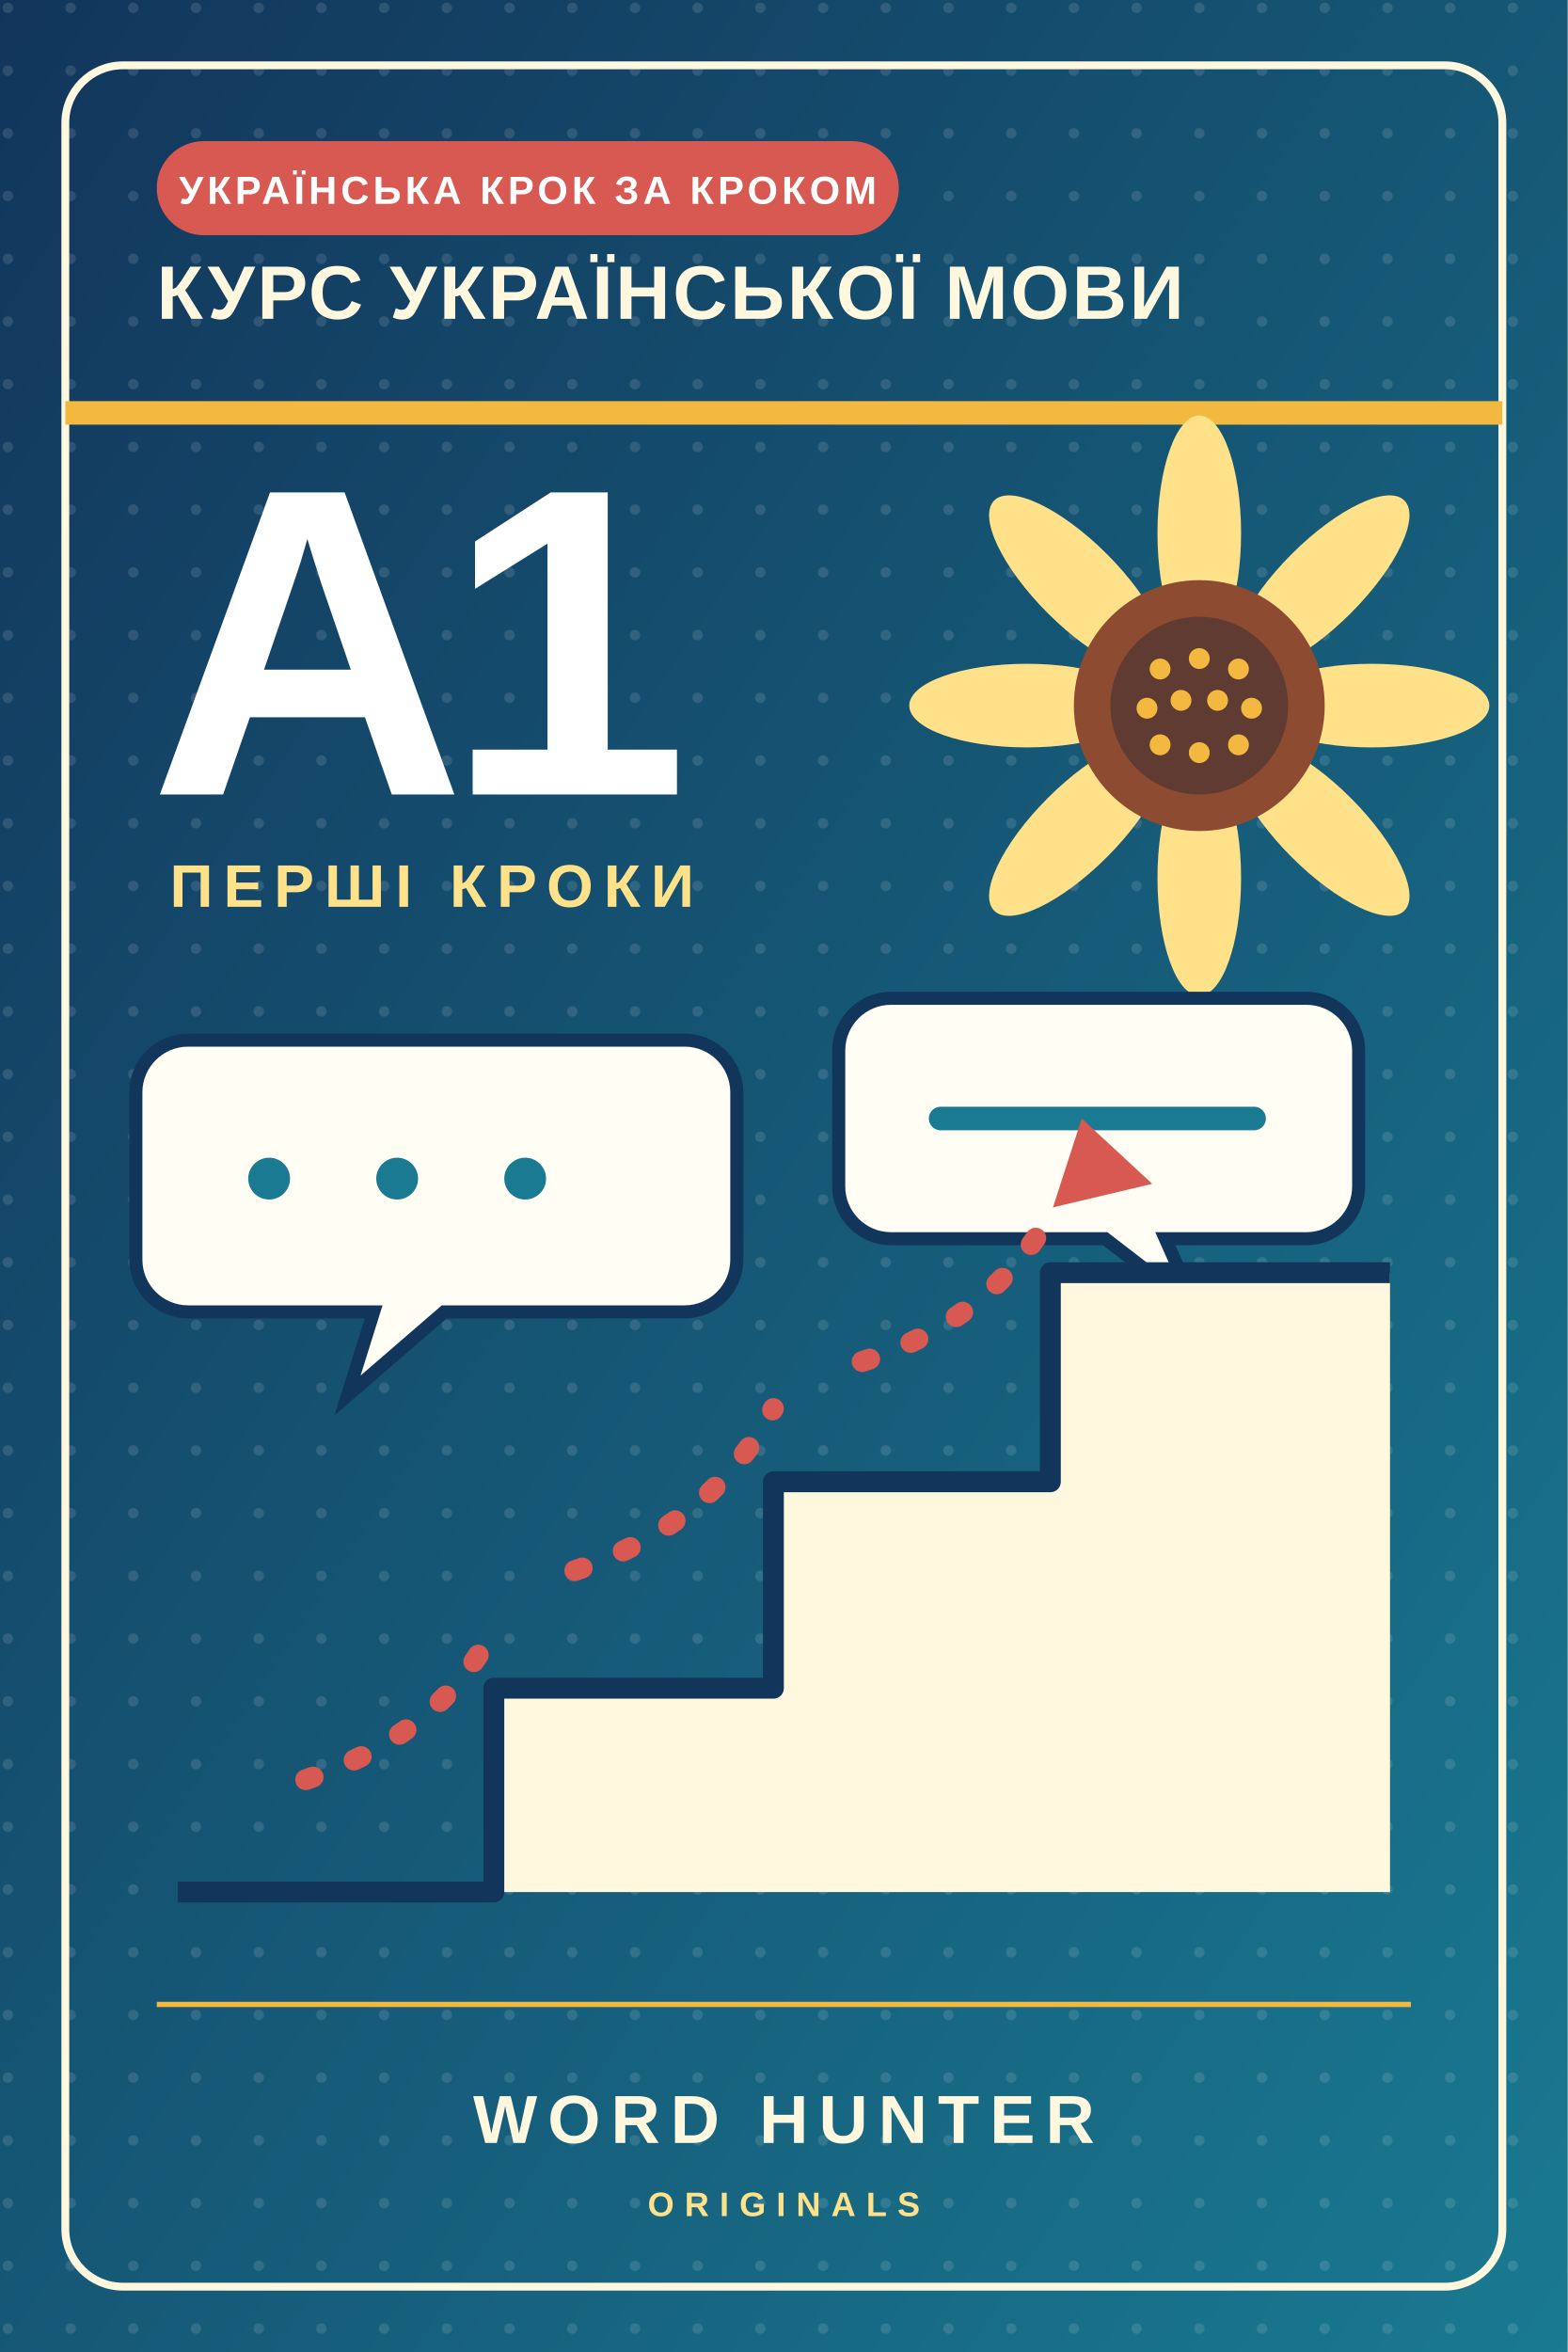
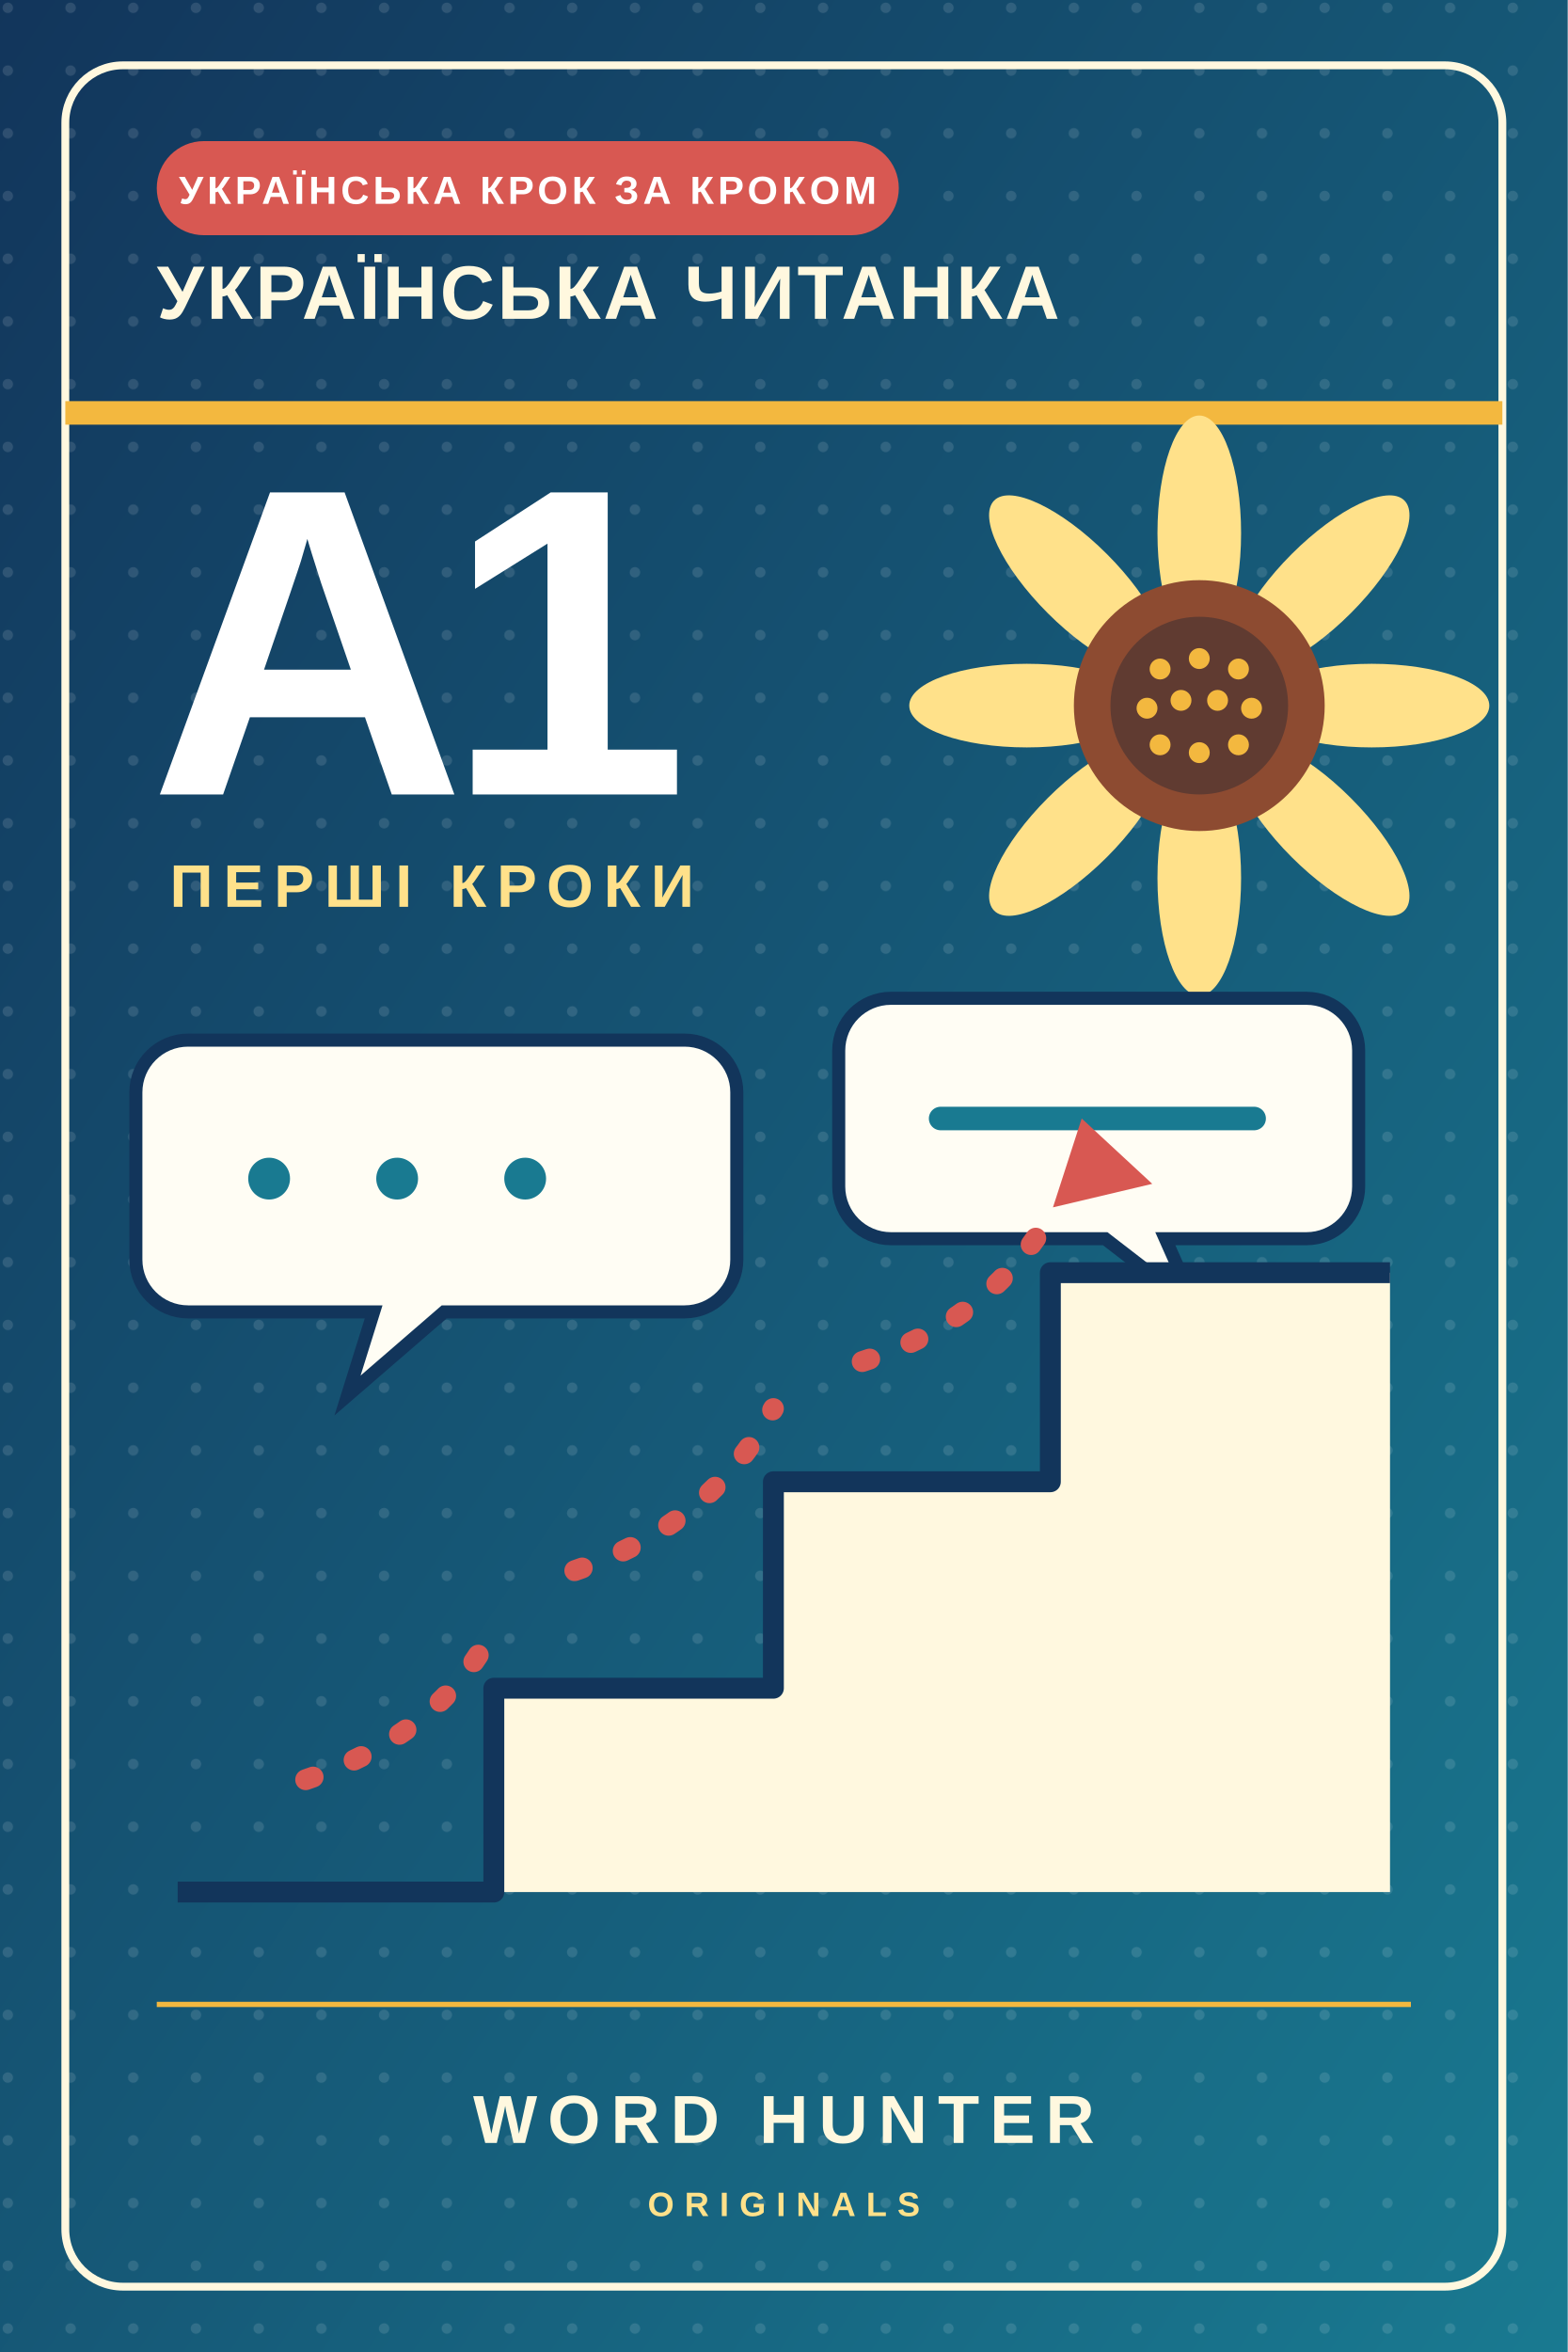
<svg xmlns="http://www.w3.org/2000/svg" width="600" height="900" viewBox="0 0 600 900" role="img" aria-labelledby="title desc">
  <defs>
    <linearGradient id="a1-bg" x1="0" y1="0" x2="1" y2="1">
      <stop offset="0" stop-color="#12355b" />
      <stop offset="1" stop-color="#197a91" />
    </linearGradient>
    <linearGradient id="a1-gold" x1="0" y1="0" x2="0" y2="1">
      <stop offset="0" stop-color="#ffe89a" />
      <stop offset="1" stop-color="#f3b83f" />
    </linearGradient>
    <pattern id="a1-dots" width="24" height="24" patternUnits="userSpaceOnUse">
      <circle cx="3" cy="3" r="2" fill="#ffffff" opacity=".12" />
    </pattern>
  </defs>
  <rect width="600" height="900" fill="url(#a1-bg)" />
  <rect width="600" height="900" fill="url(#a1-dots)" />
  <rect x="25" y="25" width="550" height="850" rx="22" fill="none" stroke="#fff8df" stroke-width="3" />
  <path d="M25 158H575" stroke="#f3b83f" stroke-width="9" />
  <rect x="60" y="54" width="284" height="36" rx="18" fill="#d85852" />
  <text x="202" y="78" fill="#ffffff" text-anchor="middle" font-family="Arial, Helvetica, sans-serif" font-size="15" font-weight="700" letter-spacing="1.5">УКРАЇНСЬКА КРОК ЗА КРОКОМ</text>
-   <text x="60" y="122" fill="#fff8df" font-family="Arial, Helvetica, sans-serif" font-size="29" font-weight="700" letter-spacing="1">КУРС УКРАЇНСЬКОЇ МОВИ</text>
+   <text x="60" y="122" fill="#fff8df" font-family="Arial, Helvetica, sans-serif" font-size="29" font-weight="700" letter-spacing="1">УКРАЇНСЬКА ЧИТАНКА</text>
  <text x="57" y="304" fill="#ffffff" font-family="Arial, Helvetica, sans-serif" font-size="168" font-weight="900" letter-spacing="-8">A1</text>
  <text x="65" y="347" fill="#ffe18a" font-family="Arial, Helvetica, sans-serif" font-size="23" font-weight="700" letter-spacing="4">ПЕРШІ КРОКИ</text>
  <g transform="translate(459 270)">
    <g fill="#ffe18a">
      <ellipse rx="16" ry="45" transform="rotate(0) translate(0 -66)" />
      <ellipse rx="16" ry="45" transform="rotate(45) translate(0 -66)" />
      <ellipse rx="16" ry="45" transform="rotate(90) translate(0 -66)" />
      <ellipse rx="16" ry="45" transform="rotate(135) translate(0 -66)" />
      <ellipse rx="16" ry="45" transform="rotate(180) translate(0 -66)" />
      <ellipse rx="16" ry="45" transform="rotate(225) translate(0 -66)" />
      <ellipse rx="16" ry="45" transform="rotate(270) translate(0 -66)" />
      <ellipse rx="16" ry="45" transform="rotate(315) translate(0 -66)" />
    </g>
    <circle r="48" fill="#8d4b31" />
    <circle r="34" fill="#603b31" />
    <g fill="#f3b83f">
      <circle cx="-15" cy="-14" r="4" />
      <circle cx="0" cy="-18" r="4" />
      <circle cx="15" cy="-14" r="4" />
      <circle cx="-20" cy="1" r="4" />
      <circle cx="-7" cy="-2" r="4" />
      <circle cx="7" cy="-2" r="4" />
      <circle cx="20" cy="1" r="4" />
      <circle cx="-15" cy="15" r="4" />
      <circle cx="0" cy="18" r="4" />
      <circle cx="15" cy="15" r="4" />
    </g>
  </g>
  <g fill="#fffdf4" stroke="#12355b" stroke-width="5">
    <path d="M72 398h190a20 20 0 0 1 20 20v64a20 20 0 0 1-20 20h-92l-37 32 10-32H72a20 20 0 0 1-20-20v-64a20 20 0 0 1 20-20z" />
    <path d="M341 382h159a20 20 0 0 1 20 20v52a20 20 0 0 1-20 20h-54l12 27-35-27h-82a20 20 0 0 1-20-20v-52a20 20 0 0 1 20-20z" />
  </g>
  <g fill="#197a91">
    <circle cx="103" cy="451" r="8" />
    <circle cx="152" cy="451" r="8" />
    <circle cx="201" cy="451" r="8" />
    <path d="M360 428h120" stroke="#197a91" stroke-width="9" stroke-linecap="round" />
  </g>
  <path d="M68 724h121v-78h107v-79h106v-80h130v237z" fill="#fff8df" />
  <path d="M68 724h121v-78h107v-79h106v-80h130" fill="none" stroke="#12355b" stroke-width="8" stroke-linejoin="round" />
  <path d="M117 681c35-12 59-31 73-60M220 601c35-12 59-31 76-62M330 521c34-11 58-30 75-61" fill="none" stroke="#d85852" stroke-width="8" stroke-linecap="round" stroke-dasharray="3 17" />
  <path d="M403 462l11-34 27 25z" fill="#d85852" />
  <rect x="60" y="766" width="480" height="2" fill="#f3b83f" />
  <text x="300" y="820" fill="#fff8df" text-anchor="middle" font-family="Arial, Helvetica, sans-serif" font-size="26" font-weight="800" letter-spacing="4">WORD HUNTER</text>
  <text x="300" y="848" fill="#ffe18a" text-anchor="middle" font-family="Arial, Helvetica, sans-serif" font-size="13" font-weight="700" letter-spacing="4">ORIGINALS</text>
</svg>
